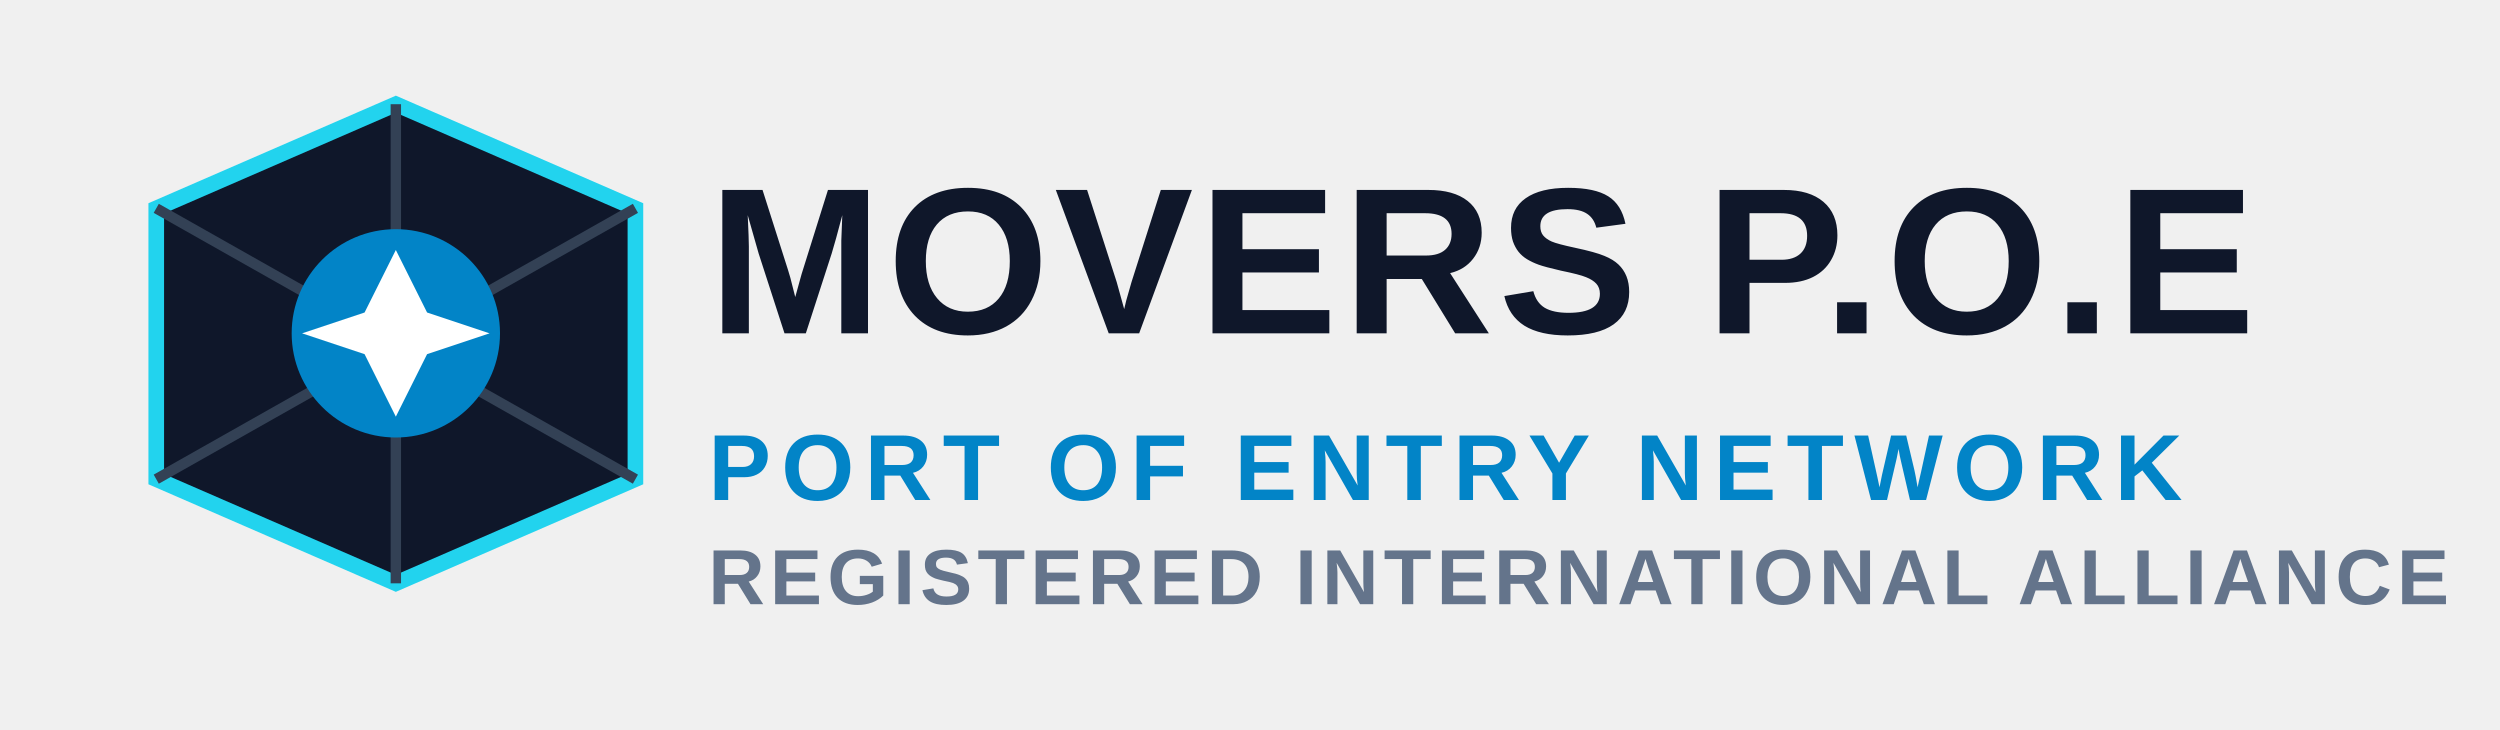
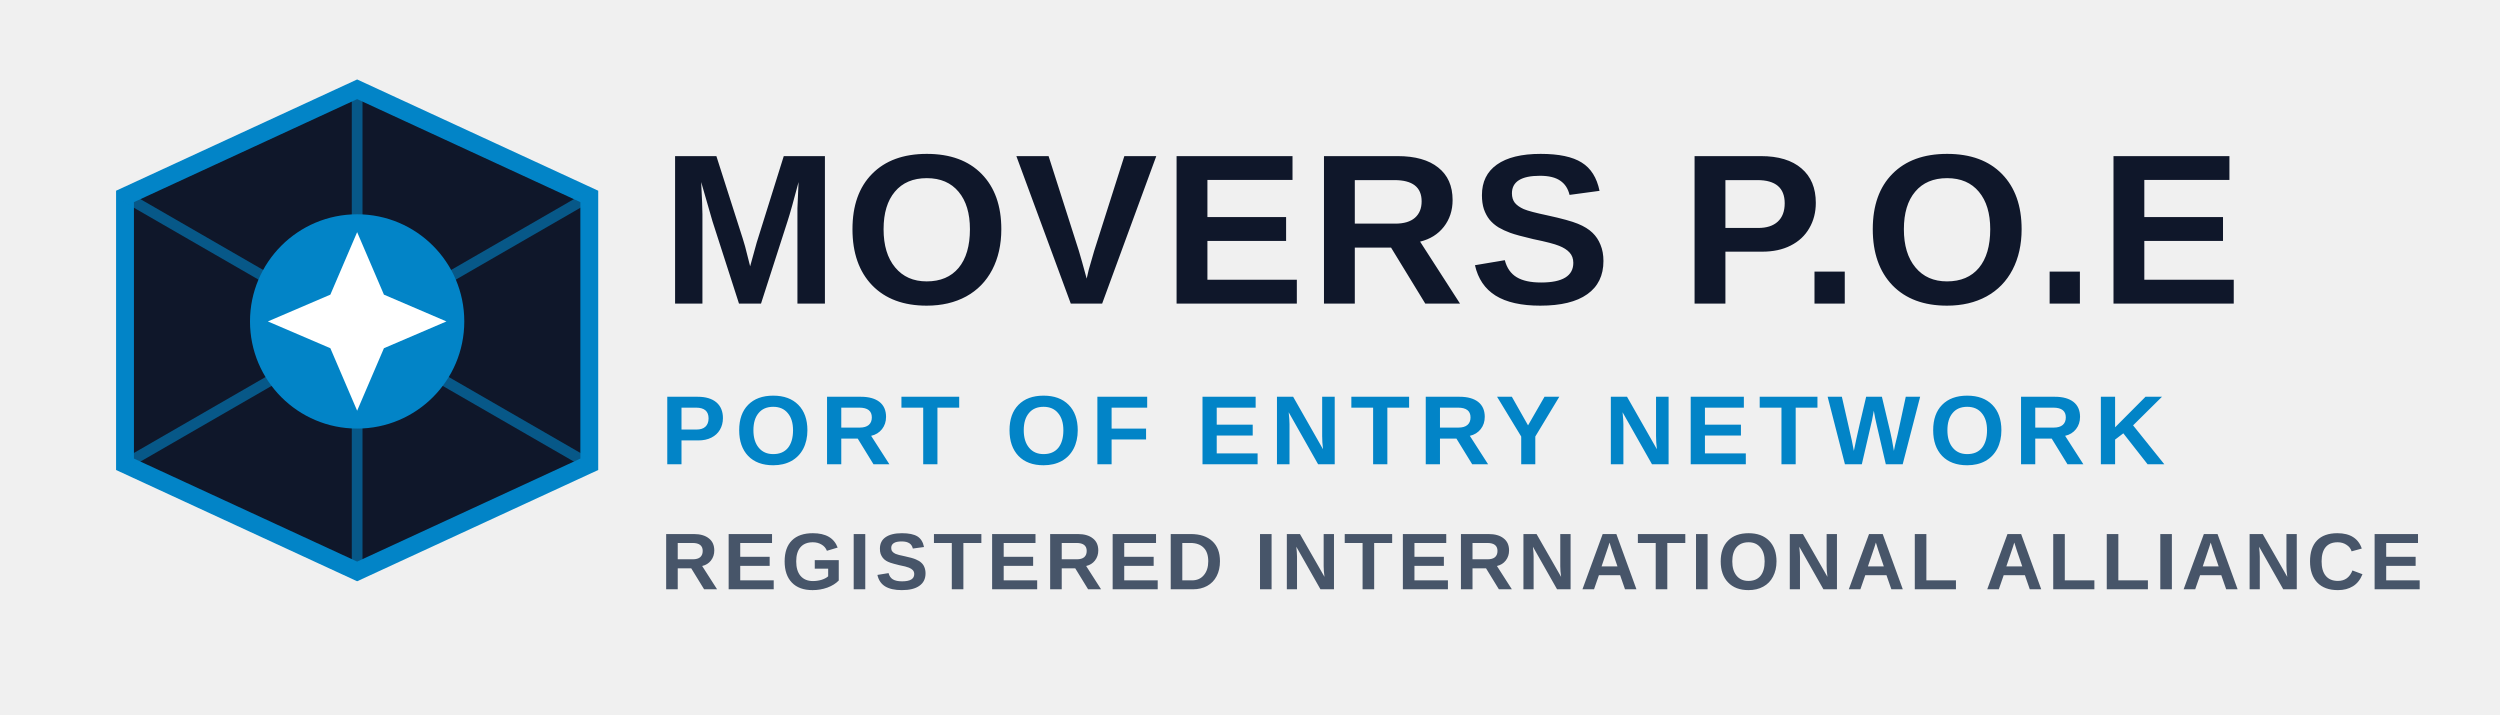
- <svg xmlns="http://www.w3.org/2000/svg" viewBox="0 0 240 70" width="100%" height="100%">
+ <svg xmlns="http://www.w3.org/2000/svg" viewBox="0 0 280 80" width="100%" height="100%">
  <g transform="translate(10, 8)">
-     <path d="M 5 12 L 28 2 L 51 12 L 51 38 L 28 48 L 5 38 Z" fill="#0F172A" stroke="#22D3EE" stroke-width="1.5" />
-     <path d="M 28 2 L 28 48 M 5 12 L 51 38 M 51 12 L 5 38" stroke="#334155" stroke-width="1" />
-     <circle cx="28" cy="24" r="10" fill="#0284C7" />
-     <polygon points="28,16 31,22 37,24 31,26 28,32 25,26 19,24 25,22" fill="#FFFFFF" />
+     <path d="M 4 14 L 30 2 L 56 14 L 56 44 L 30 56 L 4 44 Z" fill="#0F172A" stroke="#0284C7" stroke-width="2" />
+     <path d="M 30 2 L 30 56 M 4 14 L 56 44 M 56 14 L 4 44" stroke="#0284C7" stroke-width="1.2" opacity="0.6" />
+     <circle cx="30" cy="28" r="12" fill="#0284C7" />
+     <polygon points="30,18 33,25 40,28 33,31 30,38 27,31 20,28 27,25" fill="#FFFFFF" />
  </g>
-   <text x="68" y="32" font-family="Arial, sans-serif" font-weight="900" font-size="20" fill="#0F172A" letter-spacing="0.5">MOVERS P.O.E</text>
-   <text x="68" y="48" font-family="Arial, sans-serif" font-weight="700" font-size="9" fill="#0284C7" letter-spacing="1">PORT OF ENTRY NETWORK</text>
-   <text x="68" y="58" font-family="Arial, sans-serif" font-weight="600" font-size="7.5" fill="#64748B" letter-spacing="0.5">REGISTERED INTERNATIONAL ALLIANCE</text>
+   <text x="74" y="34" font-family="Arial, sans-serif" font-weight="900" font-size="24" fill="#0F172A" letter-spacing="0.5">MOVERS P.O.E</text>
+   <text x="74" y="52" font-family="Arial, sans-serif" font-weight="800" font-size="11" fill="#0284C7" letter-spacing="1">PORT OF ENTRY NETWORK</text>
+   <text x="74" y="66" font-family="Arial, sans-serif" font-weight="700" font-size="9" fill="#475569" letter-spacing="0.5">REGISTERED INTERNATIONAL ALLIANCE</text>
</svg>
